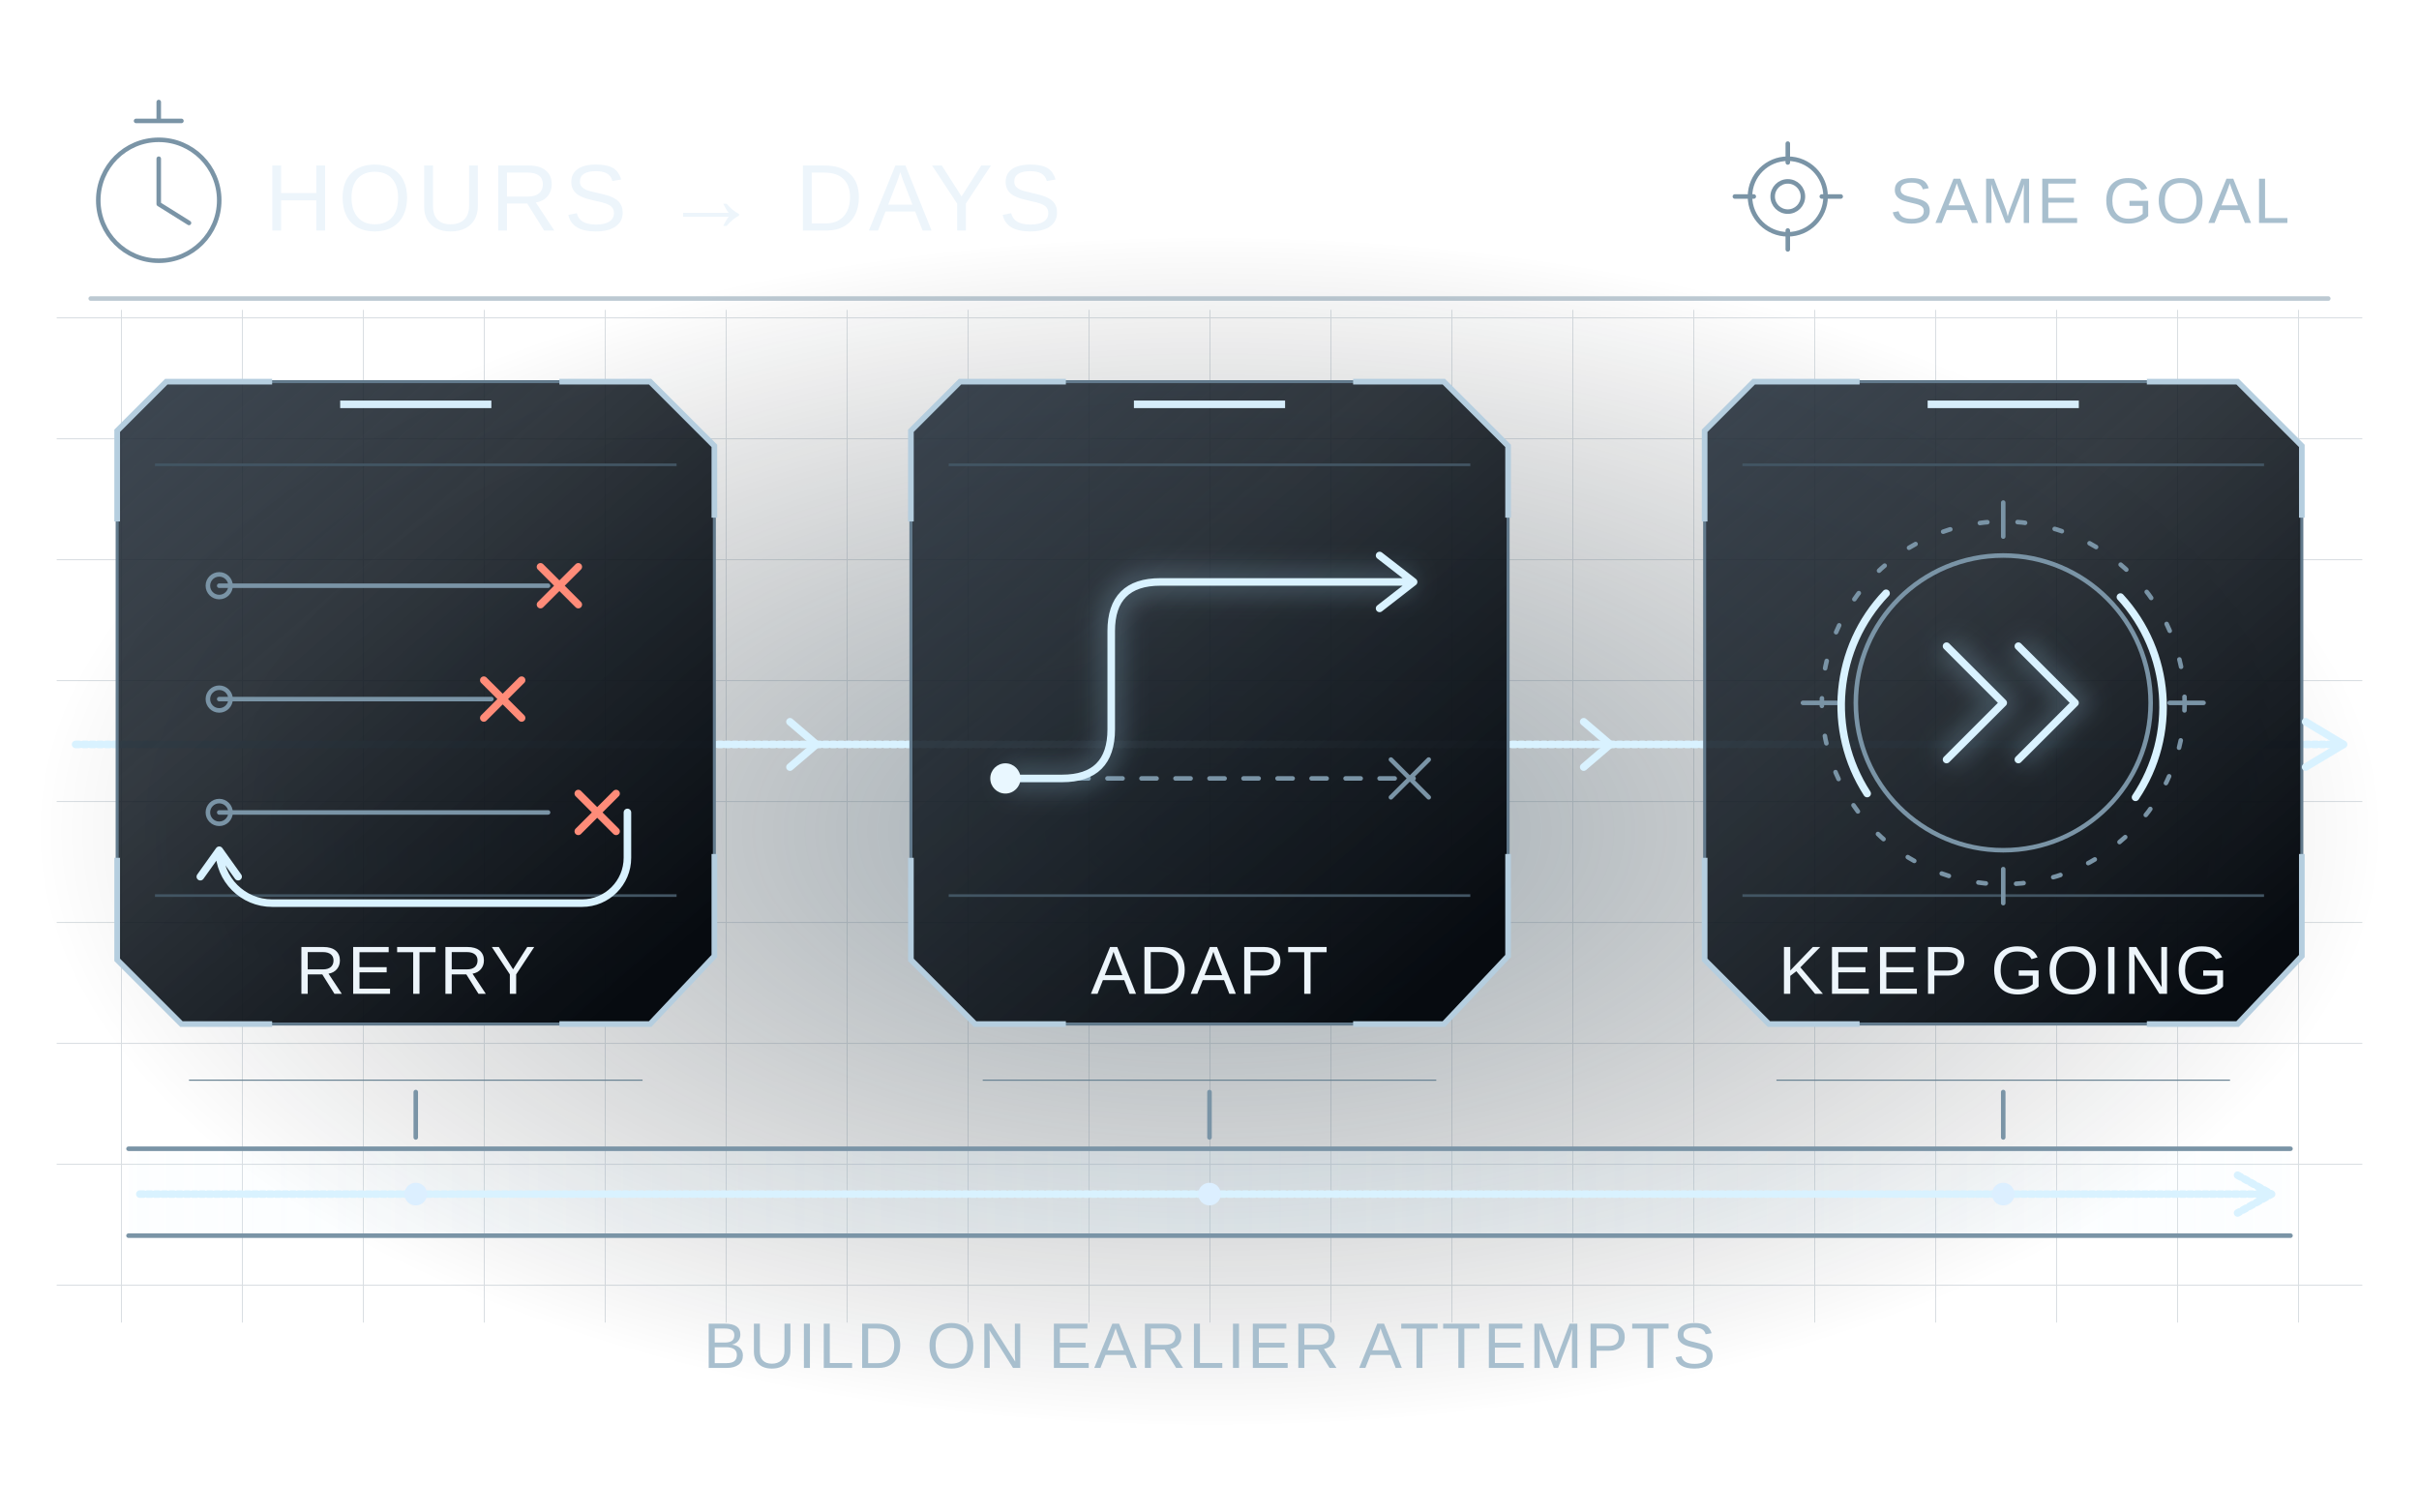
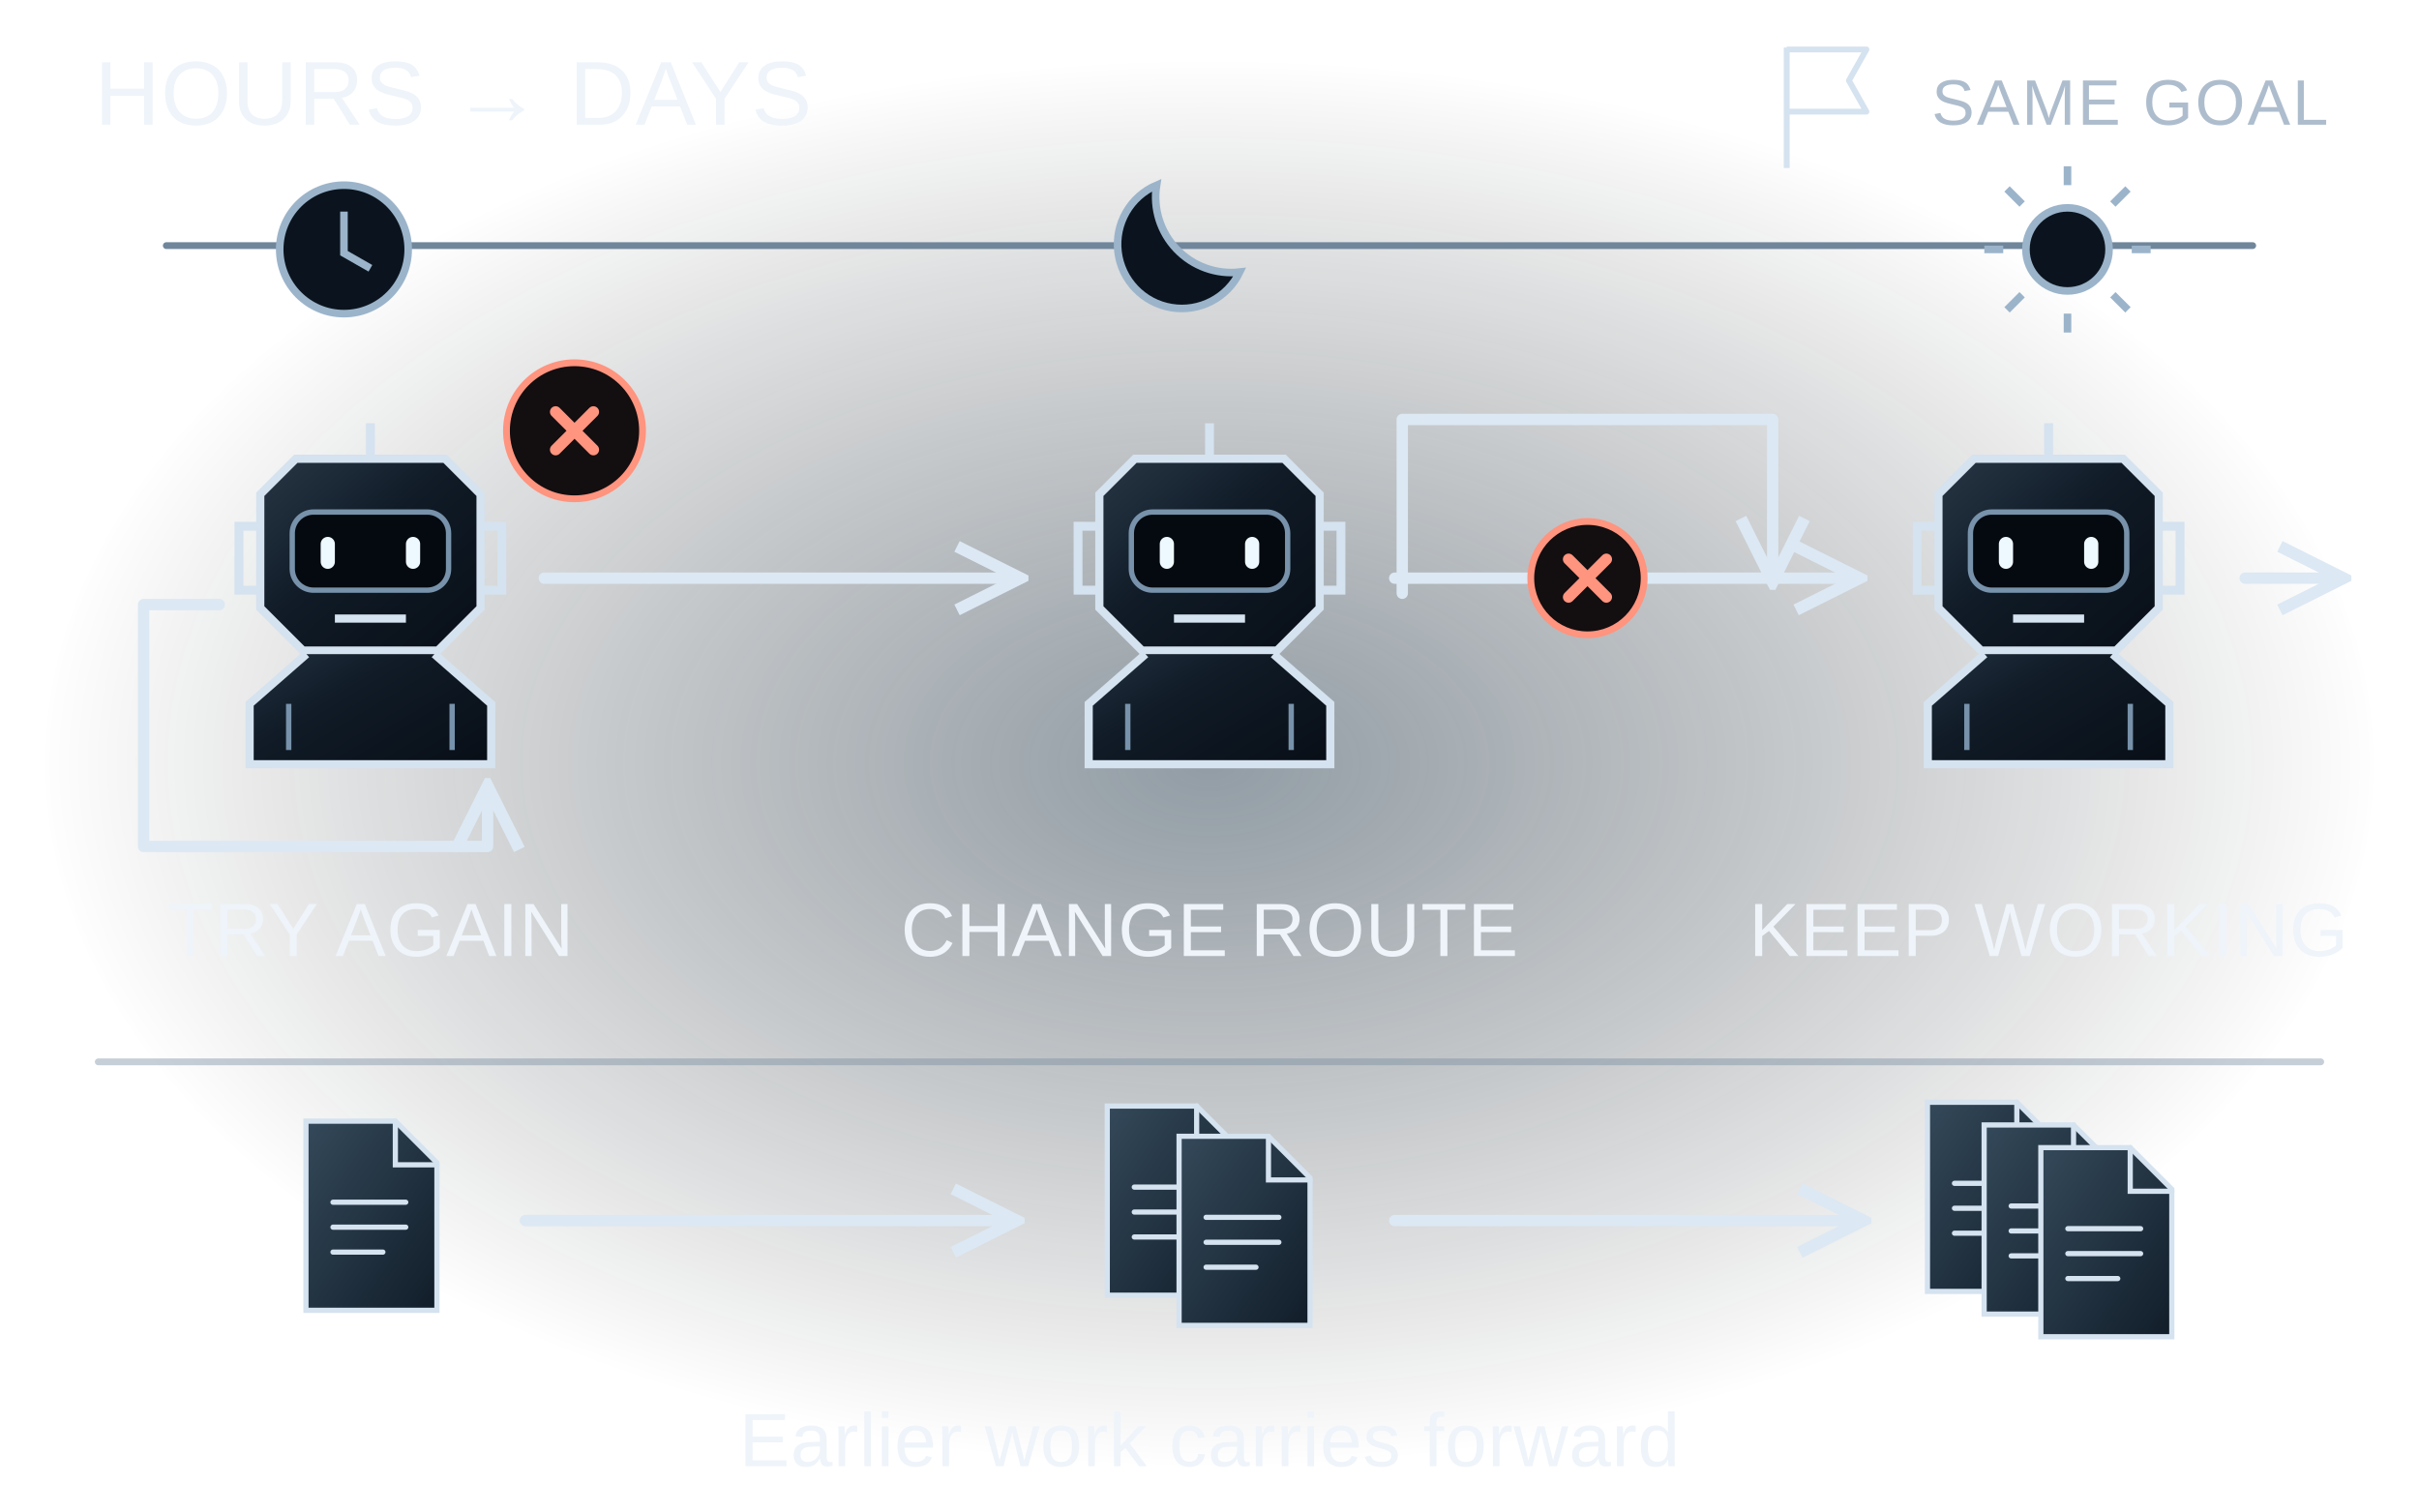
- <svg xmlns="http://www.w3.org/2000/svg" width="640" height="400" viewBox="0 -20 640 400">
+ <svg xmlns="http://www.w3.org/2000/svg" width="640" height="400" viewBox="0 0 640 400">
  <defs>
-     <radialGradient id="atmosphere">
-       <stop stop-color="#264354" stop-opacity=".44" />
+     <linearGradient id="panel" x1="0" y1="0" x2="1" y2="1">
+       <stop stop-color="#283746" />
+       <stop offset=".45" stop-color="#101b27" />
+       <stop offset="1" stop-color="#080e16" />
+     </linearGradient>
+     <linearGradient id="paper" x1="0" y1="0" x2="1" y2="1">
+       <stop stop-color="#34495a" />
+       <stop offset="1" stop-color="#111d29" />
+     </linearGradient>
+     <radialGradient id="light">
+       <stop stop-color="#1a3244" stop-opacity=".48" />
      <stop offset="1" stop-color="#030406" stop-opacity="0" />
    </radialGradient>
-     <linearGradient id="glass" x1="0" y1="0" x2=".8" y2="1">
-       <stop stop-color="#28333f" stop-opacity=".9" />
-       <stop offset=".4" stop-color="#101820" stop-opacity=".85" />
-       <stop offset="1" stop-color="#070b10" />
-     </linearGradient>
-     <linearGradient id="metal" x1="0" y1="0" x2="1" y2="1">
-       <stop stop-color="#a9bbc9" />
-       <stop offset=".3" stop-color="#344250" />
-       <stop offset="1" stop-color="#111923" />
-     </linearGradient>
-     <linearGradient id="beam">
-       <stop stop-color="#d3efff" stop-opacity=".05" />
-       <stop offset=".5" stop-color="#d3efff" stop-opacity=".2" />
-       <stop offset="1" stop-color="#d3efff" stop-opacity=".05" />
-     </linearGradient>
-     <filter id="glow" x="-50%" y="-100%" width="200%" height="300%">
-       <feGaussianBlur stdDeviation="3" />
-     </filter>
-     <pattern id="grid" width="32" height="32" patternUnits="userSpaceOnUse">
-       <path d="M32 0H0v32" fill="none" stroke="#506878" stroke-width=".5" opacity=".22" />
-     </pattern>
-     <symbol id="station" viewBox="-82 -83 164 188">
-       <path d="M-66-80H62l17 17V72L62 90H-62l-17-17V-67Z" fill="url(#glass)" stroke="#627a8c" stroke-width=".8" />
-       <path d="M-79-43V-67l13-13h28m76 0h24l17 17v19M-79 46v27l17 17h24m76 0h24l17-18V45" fill="none" stroke="#b5cedf" stroke-width="1.5" />
-       <path d="M-69-58H69M-69 56H69" stroke="#425563" stroke-width=".7" />
-       <path d="m-20-74 40 0" stroke="#d6edfa" stroke-width="2" />
-       <path d="M-60 105h120" stroke="#688292" stroke-width=".6" />
+     <marker id="arrow" viewBox="0 0 10 10" refX="9" refY="5" markerWidth="7" markerHeight="7" orient="auto-start-reverse">
+       <path d="m1 1 8 4-8 4" fill="none" stroke="#dce8f3" stroke-width="1.5" />
+     </marker>
+     <marker id="red-arrow" viewBox="0 0 10 10" refX="9" refY="5" markerWidth="7" markerHeight="7" orient="auto-start-reverse">
+       <path d="m1 1 8 4-8 4" fill="none" stroke="#ff947f" stroke-width="1.5" />
+     </marker>
+     <symbol id="agent" viewBox="0 0 100 100">
+       <path d="M50 0v9M22 29H13v18h9m56-18h9v18h-9" fill="none" stroke="currentColor" stroke-width="2.5" />
+       <path d="M29 10h42l10 10v32L69 64H31L19 52V20Z" fill="url(#panel)" stroke="currentColor" stroke-width="2.3" />
+       <rect x="28" y="25" width="44" height="22" rx="6" fill="#050a10" stroke="#7792aa" stroke-width="1.5" />
+       <path d="M38 34v5m24-5v5" stroke="#eef9ff" stroke-width="4" stroke-linecap="round" />
+       <path d="M40 55h20M32 65 16 79v17h68V79L68 65" fill="url(#panel)" stroke="currentColor" stroke-width="2.3" />
+       <path d="M27 79v13m46-13v13" stroke="#7792aa" stroke-width="1.5" />
    </symbol>
-     <symbol id="agent" viewBox="-11 -11 22 22">
-       <path d="m0-9 9 5v9L0 10-9 5v-9Z" fill="#101b25" stroke="#8da5b6" />
-       <path d="m-5-2 5-3 5 3-5 3Z" fill="#e5f5ff" />
-       <path d="M0 1v6m-6-8v4m12-4v4" stroke="#8da5b6" stroke-width=".7" />
+     <symbol id="chat" viewBox="0 0 100 80">
+       <path d="M7 5h86v55H57L37 76V60H7Z" fill="url(#panel)" stroke="currentColor" stroke-width="2.6" stroke-linejoin="round" />
+       <path d="M24 23h51M24 37h39" fill="none" stroke="currentColor" stroke-width="3" stroke-linecap="round" />
+     </symbol>
+     <symbol id="folder" viewBox="0 0 120 100">
+       <path d="M7 24V10h41l13 13h52v68H7Z" fill="url(#panel)" stroke="currentColor" stroke-width="2.5" />
+       <path d="M7 35h109l-13 57H7Z" fill="url(#paper)" stroke="currentColor" stroke-width="2.5" stroke-linejoin="round" />
+     </symbol>
+     <symbol id="note" viewBox="0 0 80 100">
+       <path d="M9 4h43l20 20v71H9Z" fill="url(#paper)" stroke="currentColor" stroke-width="2.5" />
+       <path d="M52 4v21h20M22 43h35M22 55h35M22 67h24" fill="none" stroke="currentColor" stroke-width="2.5" stroke-linecap="round" />
+     </symbol>
+     <symbol id="key" viewBox="0 0 100 48">
+       <circle cx="23" cy="24" r="16" fill="#0d1720" stroke="currentColor" stroke-width="3" />
+       <circle cx="19" cy="22" r="4" fill="currentColor" />
+       <path d="M39 24h55m-8 0v13m-14-13v9" fill="none" stroke="currentColor" stroke-width="4" stroke-linejoin="round" />
+     </symbol>
+     <symbol id="lock" viewBox="0 0 80 90">
+       <path d="M19 38V24a21 21 0 0 1 42 0v14" fill="none" stroke="currentColor" stroke-width="5" />
+       <rect x="7" y="37" width="66" height="47" rx="5" fill="url(#panel)" stroke="currentColor" stroke-width="2.5" />
+       <circle cx="40" cy="56" r="5" fill="currentColor" />
+       <path d="M40 59v12" stroke="currentColor" stroke-width="4" />
+     </symbol>
+     <symbol id="open-lock" viewBox="0 0 80 90">
+       <path d="M22 39V23a21 21 0 0 1 40-8" fill="none" stroke="currentColor" stroke-width="5" />
+       <rect x="7" y="37" width="66" height="47" rx="5" fill="url(#panel)" stroke="currentColor" stroke-width="2.5" />
+       <circle cx="40" cy="56" r="5" fill="currentColor" />
+       <path d="M40 59v12" stroke="currentColor" stroke-width="4" />
+     </symbol>
+     <symbol id="terminal" viewBox="0 0 120 100">
+       <rect x="5" y="5" width="110" height="72" rx="4" fill="url(#panel)" stroke="currentColor" stroke-width="2.8" />
+       <path d="M5 21h110M44 94h32M60 78v16" fill="none" stroke="currentColor" stroke-width="2.5" />
+       <path d="m24 35 15 12-15 12m25 0h25" fill="none" stroke="currentColor" stroke-width="4" stroke-linecap="round" stroke-linejoin="round" />
+       <circle cx="15" cy="13" r="2" fill="currentColor" />
+       <circle cx="24" cy="13" r="2" fill="currentColor" />
+     </symbol>
+     <symbol id="flag" viewBox="0 0 64 70">
+       <path d="M12 67V5m0 1h41l-9 16 9 16H12" fill="none" stroke="currentColor" stroke-width="3" stroke-linejoin="round" />
    </symbol>
  </defs>
  <style>
- text{font-family:Arial,Helvetica,sans-serif;fill:#edf5fb;font-size:21px;letter-spacing:1px}
- .muted{fill:#a8bfce;font-size:17px;letter-spacing:.7px}.small{font-size:16px}.stage-label{font-size:18px;letter-spacing:.7px}.large{font-size:25px;letter-spacing:1.4px}
- .wire{fill:none;stroke:#7a94a6;stroke-width:1.2;stroke-linecap:round;stroke-linejoin:round}
- .lit{fill:none;stroke:#d9f2ff;stroke-width:2;stroke-linecap:round;stroke-linejoin:round}
- .risk{stroke:#ff8c79}.risk-label{fill:#ff9a86}.halo{fill:none;stroke:#b0e2ff;stroke-width:7;opacity:.2;filter:url(#glow)}
- .route{stroke-dasharray:1;animation:trace 3.2s ease-out both}@keyframes trace{from{stroke-dashoffset:1}to{stroke-dashoffset:0}}
- @media(prefers-reduced-motion:reduce){.route{animation:none}}
+ text{font-family:Arial,Helvetica,sans-serif;fill:#eef4fa;font-size:24px;letter-spacing:.2px}
+ .small{font-size:20px}.micro{font-size:17px;letter-spacing:.6px}.muted{fill:#aebdcd}.red{fill:#ffad98}.ink{color:#d5e2ef}.risk{color:#ff947f}
+ .line{fill:none;stroke:#70869b;stroke-width:1.8;stroke-linecap:round;stroke-linejoin:round}
+ .route{fill:none;stroke:#dce8f3;stroke-width:3;stroke-linecap:round;stroke-linejoin:round;marker-end:url(#arrow)}
+ .risk-route{fill:none;stroke:#ff947f;stroke-width:3;stroke-linecap:round;stroke-linejoin:round;marker-end:url(#red-arrow)}
</style>
-   <ellipse cx="320" cy="200" rx="315" ry="157" fill="url(#atmosphere)" />
-   <path d="M15 62h610v268H15Z" fill="url(#grid)" />
-   <g class="wire">
-     <circle cx="42" cy="33" r="16" />
-     <path d="M42 22v12l8 5M36 12h12m-6-5v5" />
+   <ellipse cx="320" cy="202" rx="308" ry="186" fill="url(#light)" />
+   <text x="25" y="33" text-anchor="start" class="">HOURS → DAYS</text>
+   <use href="#flag" x="466.5" y="10" width="33" height="36" class="ink" />
+   <text x="616" y="33" text-anchor="end" class="micro muted">SAME GOAL</text>
+   <path class="line" d="M44 65h552" />
+   <g fill="none" stroke="#9bb4ca" stroke-width="2">
+     <circle cx="91" cy="66" r="17" fill="#0b141e" />
+     <path d="M91 56v11l7 4" />
+     <path d="M306 49a17 17 0 1 0 22 23 20 20 0 0 1-22-23Z" fill="#0b141e" />
+     <circle cx="547" cy="66" r="11" fill="#0b141e" />
+     <path d="M547 44v5m0 34v5m-22-22h5m34 0h5m-38-16 4 4m24 24 4 4m-32 0 4-4m24-24 4-4" />
  </g>
-   <text x="70" y="41" class="large">HOURS → DAYS</text>
-   <g class="wire">
-     <circle cx="473" cy="32" r="10" />
-     <circle cx="473" cy="32" r="4" />
-     <path d="M473 18v5m0 18v5m-14-14h5m18 0h5" />
-   </g>
-   <text x="500" y="39" class="muted">SAME GOAL</text>
-   <path class="wire" d="M24 59h592" opacity=".5" />
-   <path class="halo" d="M20 177H620" />
-   <path class="lit route" pathLength="1" d="M20 177H620" />
-   <use href="#station" x="28" y="78" width="164" height="188" />
-   <use href="#station" x="238" y="78" width="164" height="188" />
-   <use href="#station" x="448" y="78" width="164" height="188" />
-   <g class="wire">
-     <path d="M58 135h87m-87 30h72m-72 30h87" />
-     <circle cx="58" cy="135" r="3" />
-     <circle cx="58" cy="165" r="3" />
-     <circle cx="58" cy="195" r="3" />
-   </g>
-   <g class="lit risk">
-     <path d="m143 130 10 10m-10 0 10-10m-25 30 10 10m-10 0 10-10m15 30 10 10m-10 0 10-10" />
-   </g>
-   <path class="lit" d="M166 195v12a12 12 0 0 1-12 12H72a14 14 0 0 1-14-14m-5 7 5-7 5 7" />
-   <text x="110" y="243" text-anchor="middle" class="stage-label">RETRY</text>
-   <path class="wire" d="M266 186h108" stroke-dasharray="4 5" />
-   <path class="wire" d="M368 181l10 10m-10 0 10-10" />
-   <path class="halo" d="M266 186h15q13 0 13-13v-26q0-13 13-13h67" />
-   <path class="lit" d="M266 186h15q13 0 13-13v-26q0-13 13-13h67m-9-7 9 7-9 7" />
-   <circle cx="266" cy="186" r="4" fill="#e9f7ff" />
-   <text x="320" y="243" text-anchor="middle" class="stage-label">ADAPT</text>
-   <g class="wire">
-     <circle cx="530" cy="166" r="39" />
-     <circle cx="530" cy="166" r="48" stroke-dasharray="2 8" />
-     <path d="M486 166h-9m97 0h9M530 113v9m0 88v9" />
-   </g>
-   <path class="lit" d="M494 190a43 43 0 0 1 5-53m62 1a43 43 0 0 1 4 53" />
-   <path class="halo" d="m515 151 15 15-15 15m19-30 15 15-15 15" />
-   <path class="lit" d="m515 151 15 15-15 15m19-30 15 15-15 15" />
-   <text x="530" y="243" text-anchor="middle" class="stage-label">KEEP GOING</text>
-   <g class="lit">
-     <path d="m209 171 7 6-7 6m210-12 7 6-7 6M610 171l10 6-10 6" />
-   </g>
-   <path d="M34 284h572v23H34Z" fill="url(#beam)" />
-   <path class="wire" d="M34 284h572M34 307h572" />
-   <path class="lit route" pathLength="1" d="M37 296h564m-9-5 9 5-9 5" />
-   <g fill="#dcefff">
-     <circle cx="110" cy="296" r="3" />
-     <circle cx="320" cy="296" r="3" />
-     <circle cx="530" cy="296" r="3" />
-   </g>
-   <path class="wire" d="M110 269v12m210-12v12m210-12v12" />
-   <text x="320" y="342" text-anchor="middle" class="muted">BUILD ON EARLIER ATTEMPTS</text>
+   <use href="#agent" x="51" y="112" width="94" height="94" class="ink" />
+   <use href="#agent" x="273" y="112" width="94" height="94" class="ink" />
+   <use href="#agent" x="495" y="112" width="94" height="94" class="ink" />
+   <path class="route" d="M144 153h126" />
+   <path class="route" d="M369 153h123" />
+   <circle cx="420" cy="153" r="15" fill="#130e10" stroke="#ff947f" stroke-width="1.8" />
+   <path d="m415 148 10 10m0-10-10 10" stroke="#ff947f" stroke-width="3" stroke-linecap="round" />
+   <circle cx="152" cy="114" r="18" fill="#130e10" stroke="#ff947f" stroke-width="1.8" />
+   <path d="m147.0 109.0 10 10m0 -10 -10 10" fill="none" stroke="#ff947f" stroke-width="3" stroke-linecap="round" />
+   <path class="route" d="M58 160H38v64h91v-16" />
+   <path class="route" d="M371 157v-46h98v43" />
+   <text x="98" y="253" text-anchor="middle" class="small">TRY AGAIN</text>
+   <text x="320" y="253" text-anchor="middle" class="small">CHANGE ROUTE</text>
+   <path class="route" d="M594 153h26" />
+   <text x="542" y="253" text-anchor="middle" class="small">KEEP WORKING</text>
+   <path class="line" d="M26 281h588" opacity=".4" />
+   <path class="route" d="M139 323h130" />
+   <path class="route" d="M369 323h124" />
+   <use href="#note" x="76" y="294.5" width="44" height="55" class="ink" />
+   <use href="#note" x="288" y="290.5" width="44" height="55" class="ink" />
+   <use href="#note" x="307" y="298.5" width="44" height="55" class="ink" />
+   <use href="#note" x="505" y="289.5" width="44" height="55" class="ink" />
+   <use href="#note" x="520" y="295.5" width="44" height="55" class="ink" />
+   <use href="#note" x="535" y="301.5" width="44" height="55" class="ink" />
+   <text x="320" y="388" text-anchor="middle" class="small">Earlier work carries forward</text>
</svg>
